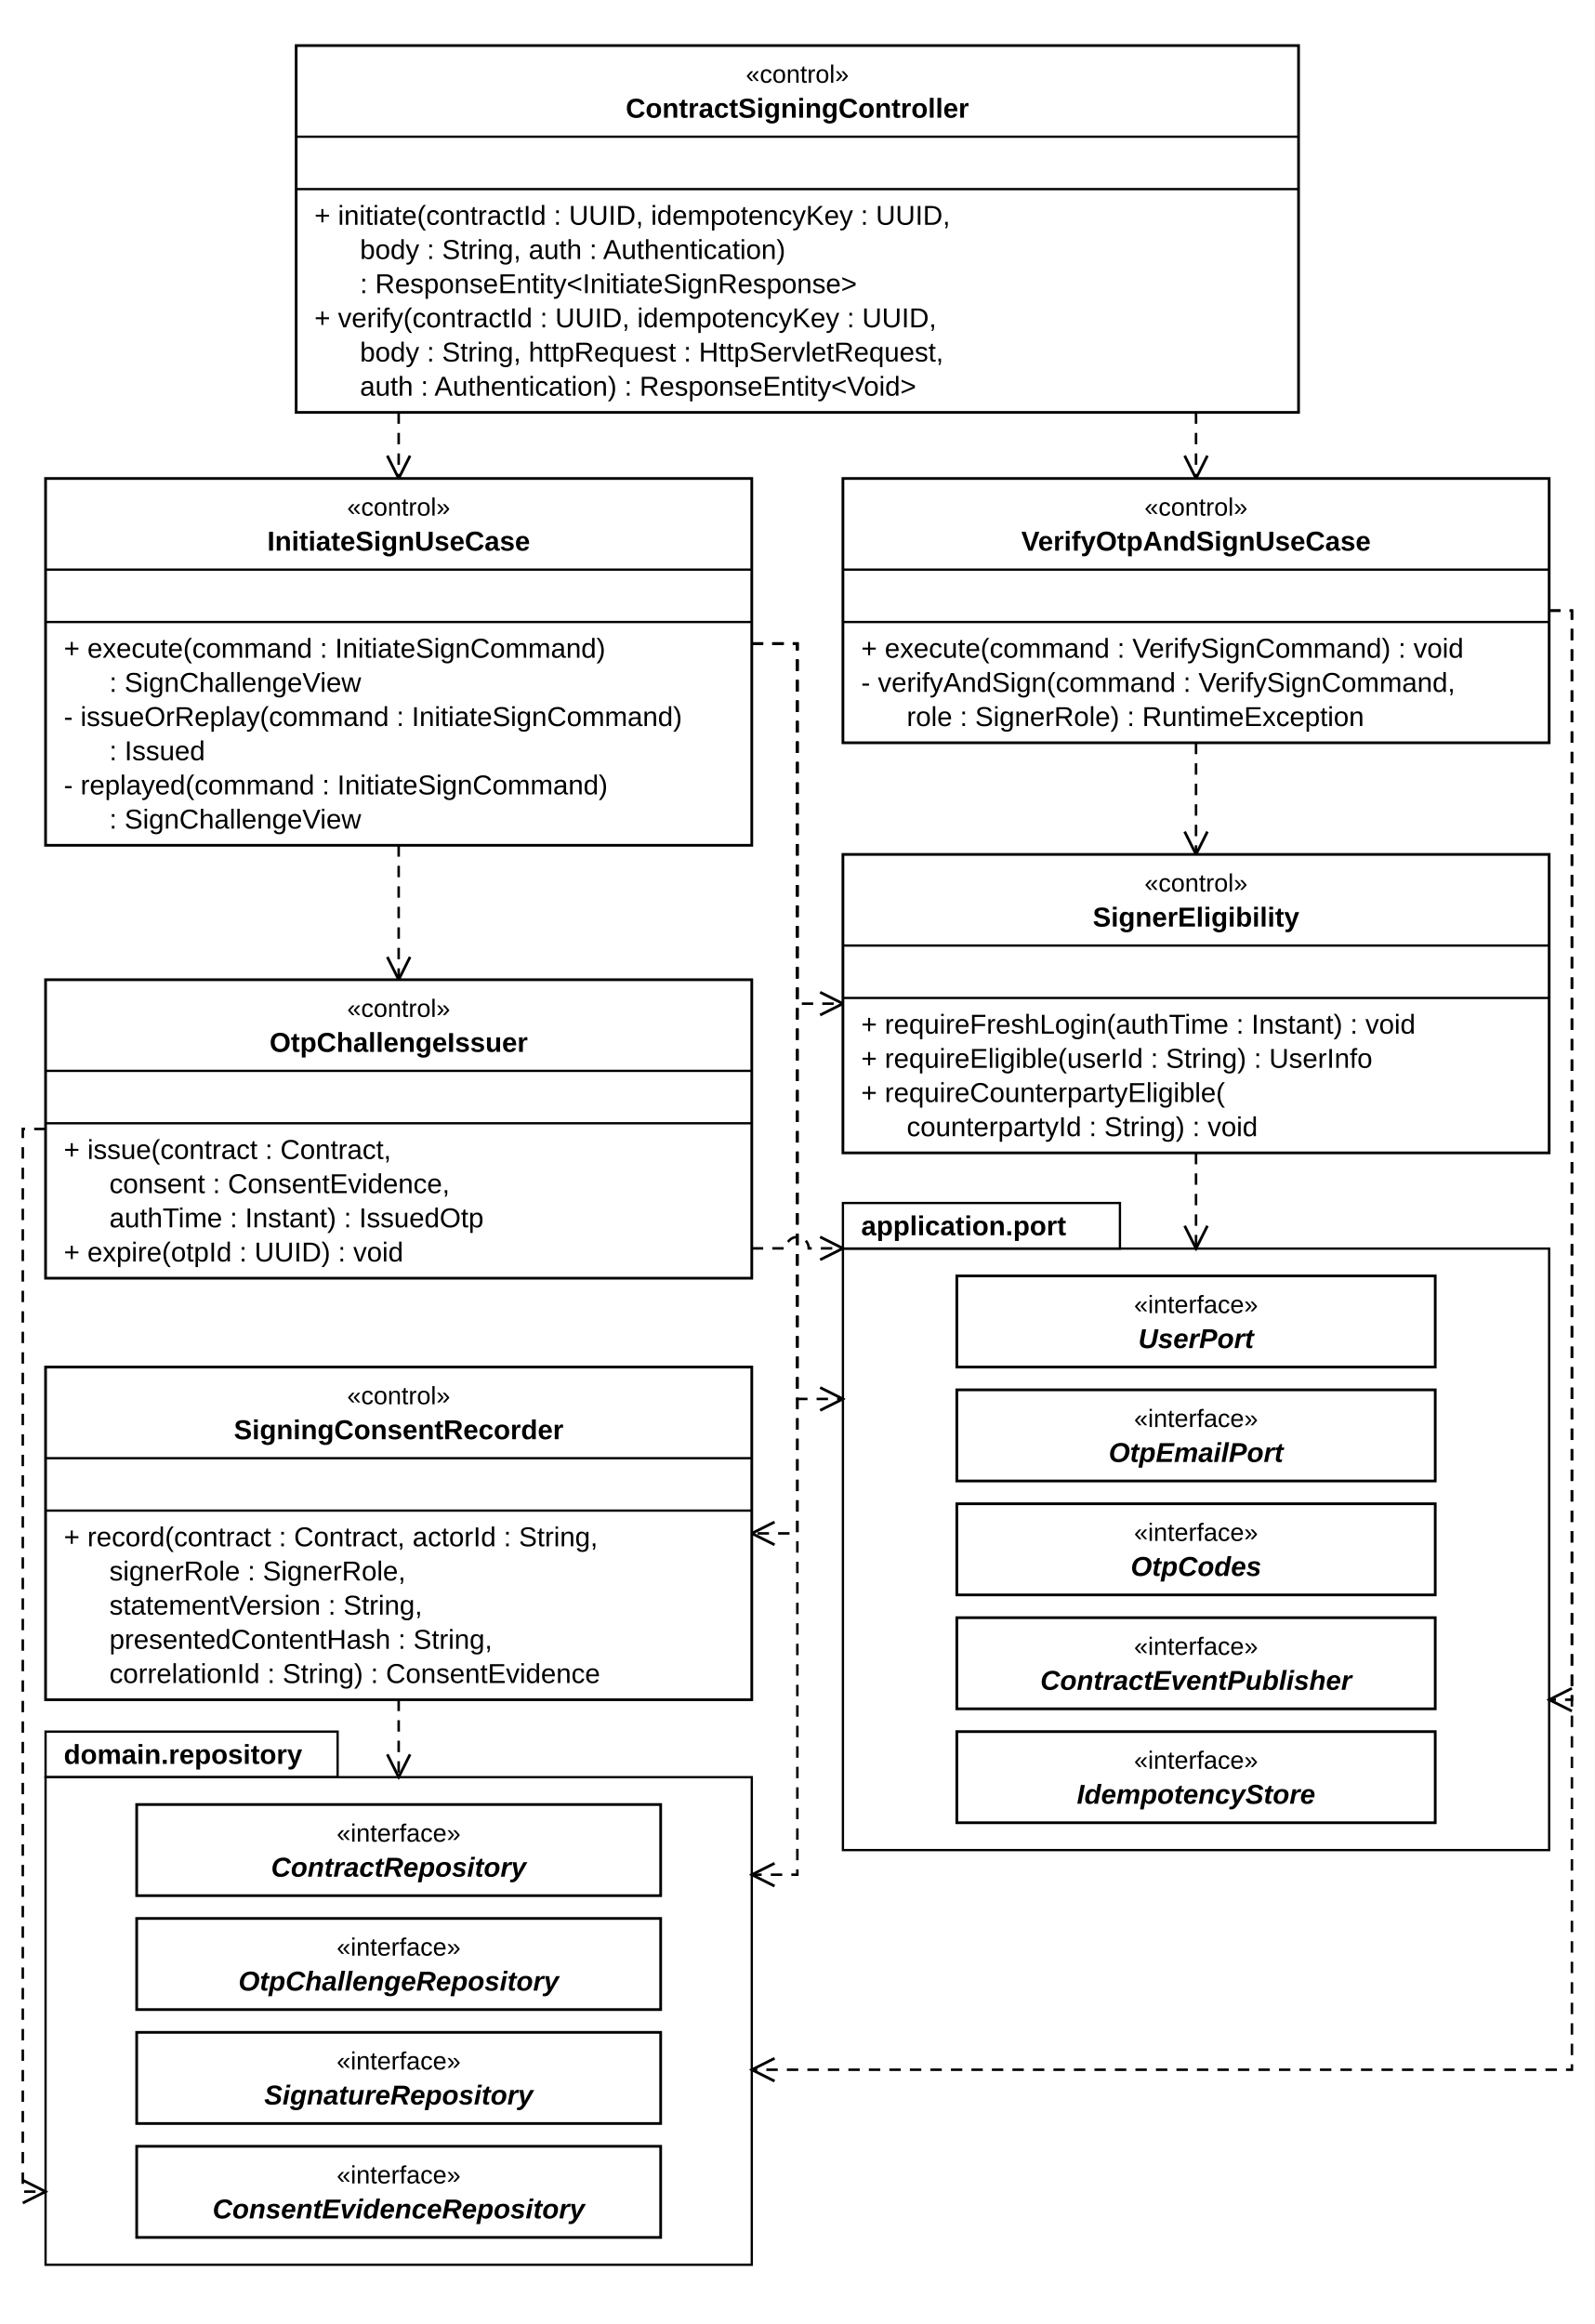
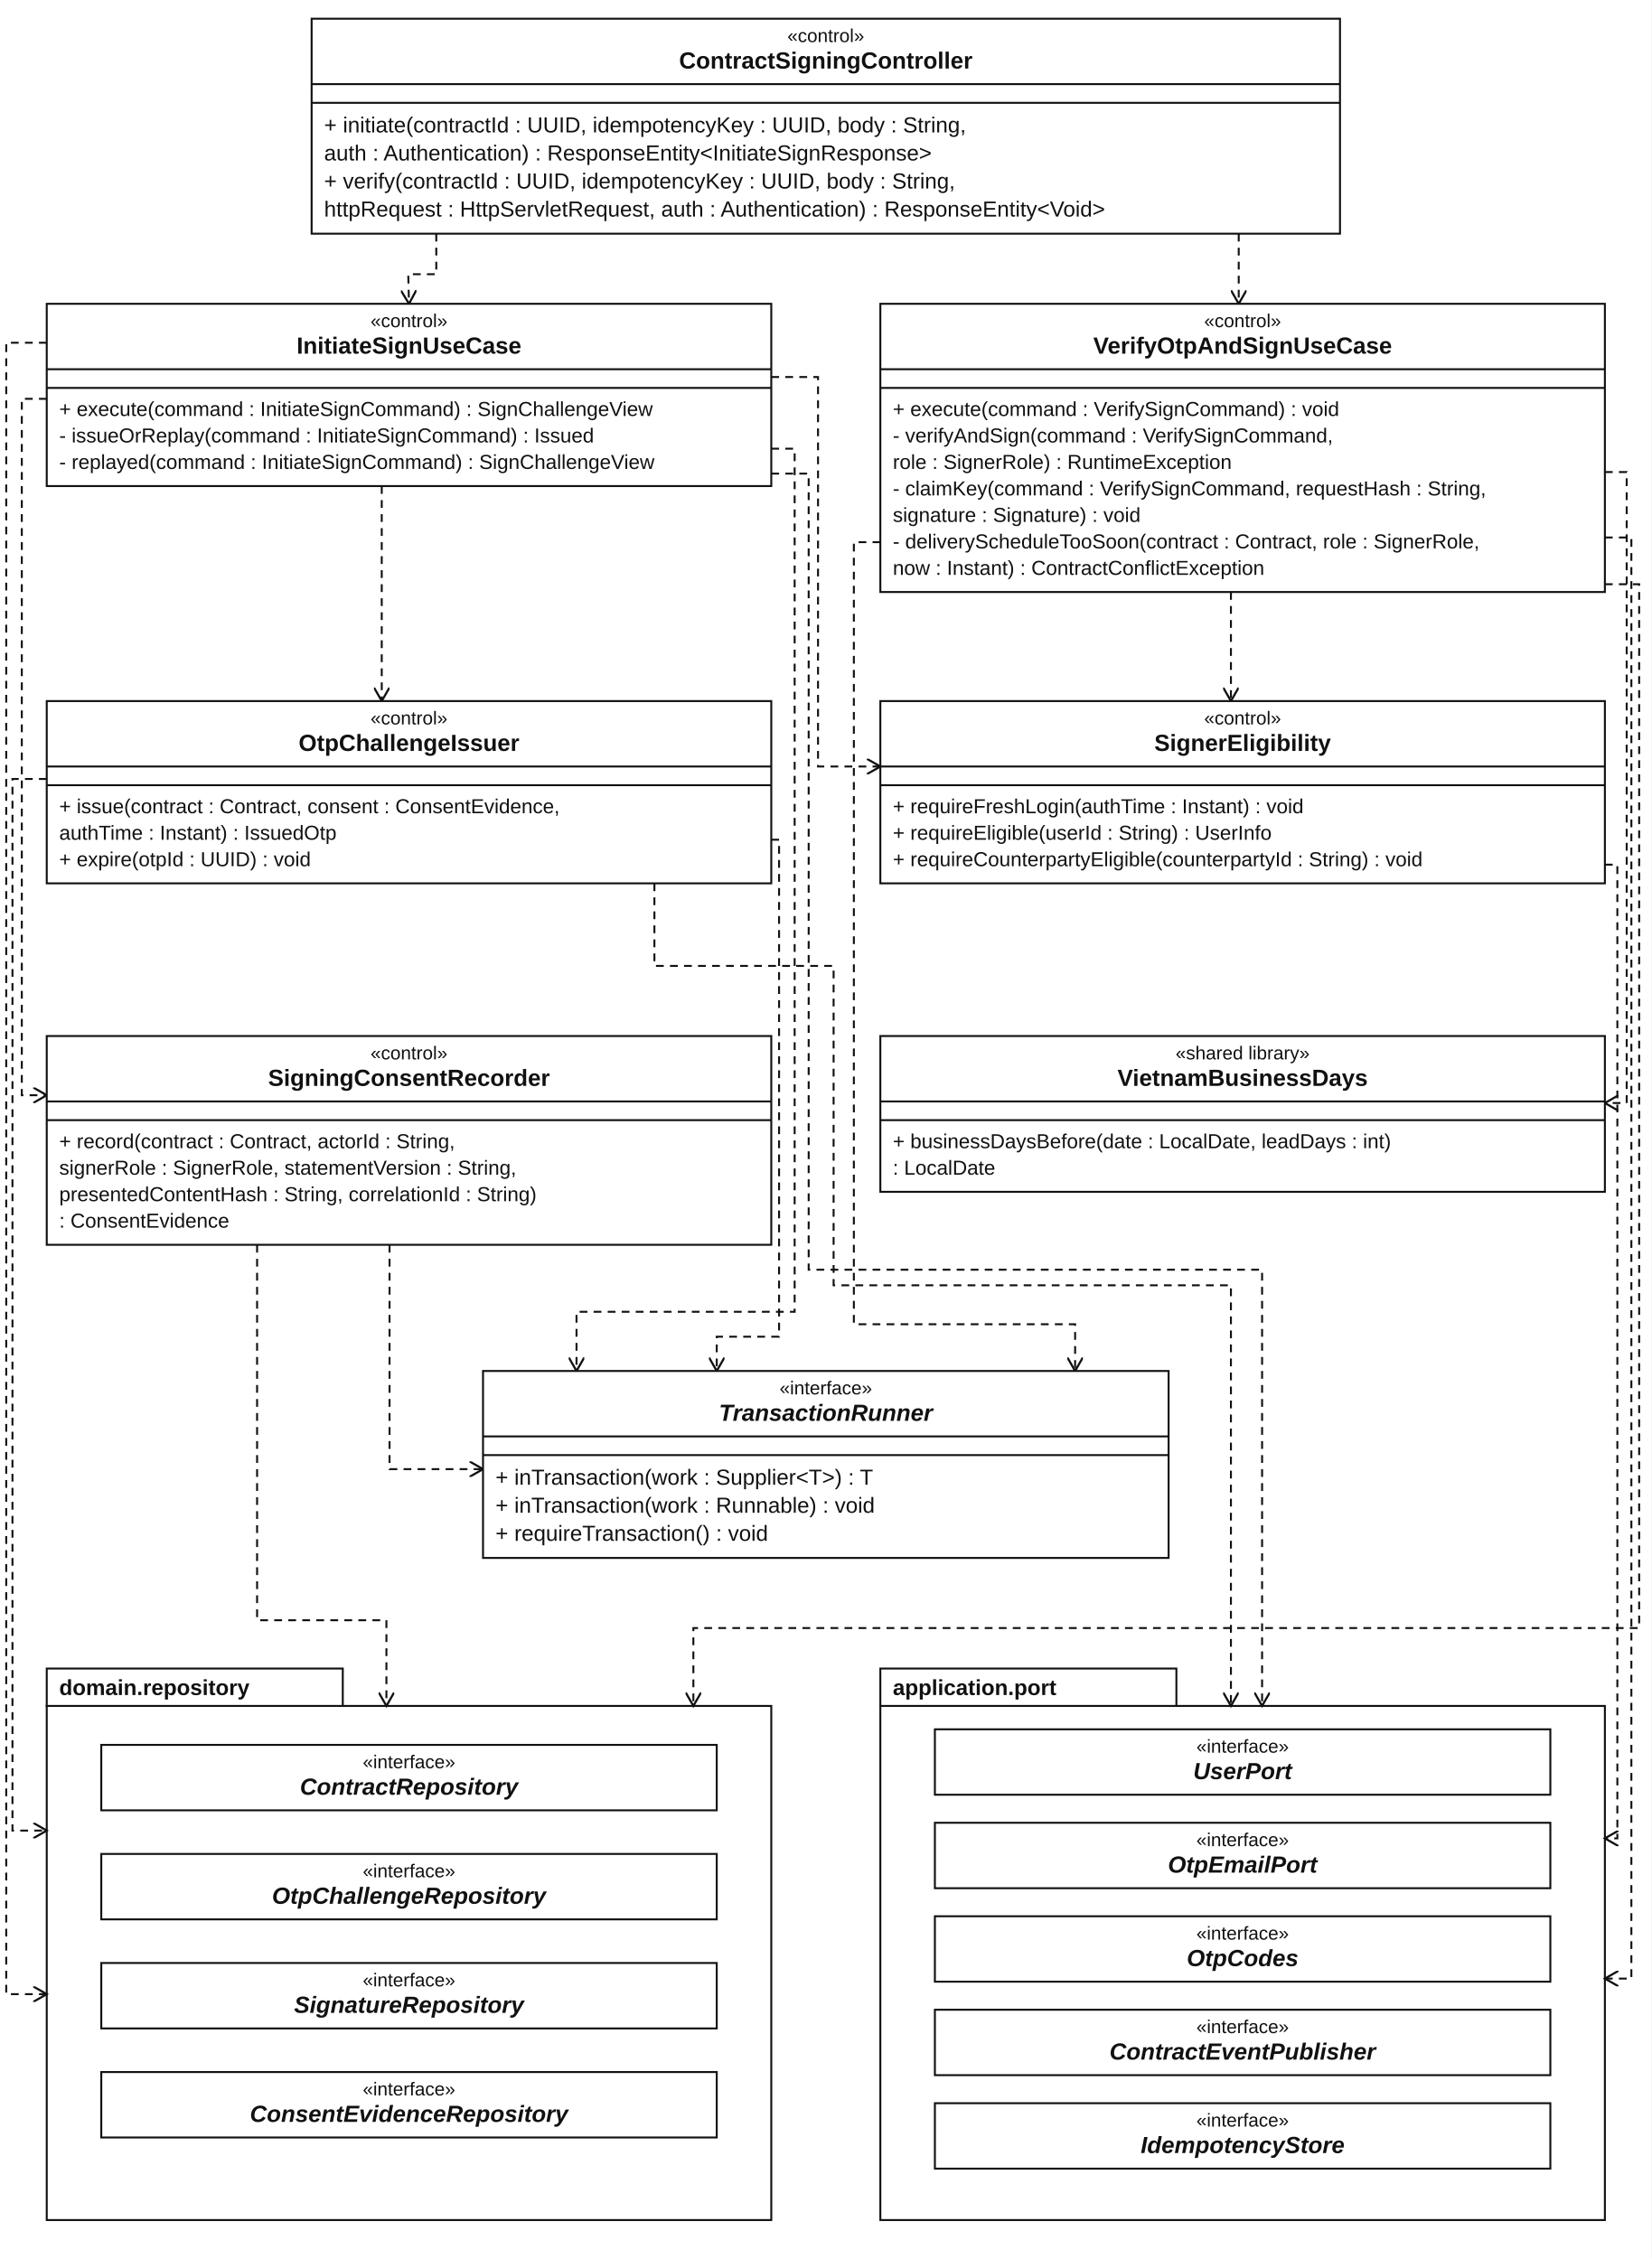
- <svg xmlns="http://www.w3.org/2000/svg" width="700" height="1020" viewBox="0 0 700 1020" font-family="Arial" font-size="12">
+ <svg xmlns="http://www.w3.org/2000/svg" width="1060" height="1450" viewBox="0 0 1060 1450">
  <defs>
-     <marker id="open" viewBox="0 0 12 12" refX="11" refY="6" markerWidth="12" markerHeight="12" markerUnits="userSpaceOnUse" orient="auto">
-       <path d="M1,1 L11,6 L1,11" fill="none" stroke="black" stroke-width="1.2" />
+     <marker id="arrow" markerWidth="8" markerHeight="8" refX="7" refY="4" orient="auto">
+       <path d="M0 0L7 4L0 8" fill="none" stroke="#111" stroke-width="1.1" />
    </marker>
-     <marker id="tri" viewBox="0 0 14 14" refX="13" refY="7" markerWidth="14" markerHeight="14" markerUnits="userSpaceOnUse" orient="auto">
-       <path d="M1,1 L13,7 L1,13 Z" fill="white" stroke="black" />
-     </marker>
-     <marker id="dia" viewBox="0 0 18 10" refX="1" refY="5" markerWidth="18" markerHeight="10" markerUnits="userSpaceOnUse" orient="auto">
-       <path d="M1,5 L9,1 L17,5 L9,9 Z" fill="black" />
+     <marker id="diamond" markerWidth="13" markerHeight="9" refX="0" refY="4.5" orient="auto">
+       <path d="M0 4.5L6 0L12 4.5L6 9Z" fill="#111" />
    </marker>
  </defs>
-   <rect x="0" y="0" width="700" height="1020" fill="white" />
-   <path d="M175,181.0 L175,210.0" fill="none" stroke="black" stroke-width="1.1" stroke-dasharray="5,4" marker-end="url(#open)" />
-   <path d="M525,181.0 L525,210.0" fill="none" stroke="black" stroke-width="1.1" stroke-dasharray="5,4" marker-end="url(#open)" />
-   <path d="M525,326.0 L525,375.0" fill="none" stroke="black" stroke-width="1.1" stroke-dasharray="5,4" marker-end="url(#open)" />
-   <path d="M525,506.0 L525.0,548.0" fill="none" stroke="black" stroke-width="1.1" stroke-dasharray="5,4" marker-end="url(#open)" />
-   <path d="M175,371.0 L175,430.0" fill="none" stroke="black" stroke-width="1.1" stroke-dasharray="5,4" marker-end="url(#open)" />
-   <path d="M175,746.0 L175.0,780.0" fill="none" stroke="black" stroke-width="1.1" stroke-dasharray="5,4" marker-end="url(#open)" />
-   <path d="M330,282.45 L350,282.45 L350,440.5 L370,440.5" fill="none" stroke="black" stroke-width="1.1" stroke-dasharray="5,4" marker-end="url(#open)" />
-   <path d="M330,282.45 L350,282.45 L350,614.0 L370,614.0" fill="none" stroke="black" stroke-width="1.1" stroke-dasharray="5,4" marker-end="url(#open)" />
-   <path d="M330,282.45 L350,282.45 L350,673.0 L330,673.0" fill="none" stroke="black" stroke-width="1.1" stroke-dasharray="5,4" marker-end="url(#open)" />
-   <path d="M330,282.45 L350,282.45 L350,822.8 L330,822.8" fill="none" stroke="black" stroke-width="1.1" stroke-dasharray="5,4" marker-end="url(#open)" />
-   <path d="M680,268.0 L690,268.0 L690,746.0 L680,746.0" fill="none" stroke="black" stroke-width="1.1" stroke-dasharray="5,4" marker-end="url(#open)" />
-   <path d="M680,268.0 L690,268.0 L690,908.4 L330,908.4" fill="none" stroke="black" stroke-width="1.1" stroke-dasharray="5,4" marker-end="url(#open)" />
-   <path d="M330,547.9 L345.0,547.9 A5.0,5.0 0 0 1 355.0,547.9 L370,547.9" fill="none" stroke="black" stroke-width="1.1" stroke-dasharray="5,4" marker-end="url(#open)" />
-   <path d="M20,495.5 L10,495.5 L10,961.9 L20,961.9" fill="none" stroke="black" stroke-width="1.1" stroke-dasharray="5,4" marker-end="url(#open)" />
-   <rect x="130.0" y="20.0" width="440" height="161" fill="white" stroke="black" stroke-width="1.2" />
-   <text text-anchor="middle" dominant-baseline="central" font-size="11">
-     <tspan x="350" y="32.5">«control»</tspan>
-   </text>
-   <text text-anchor="middle" dominant-baseline="central" font-size="12" font-weight="bold">
-     <tspan x="350" y="47.5">ContractSigningController</tspan>
-   </text>
-   <line x1="130.0" y1="60.0" x2="570.0" y2="60.0" stroke="black" />
-   <line x1="130.0" y1="83.0" x2="570.0" y2="83.0" stroke="black" />
-   <text text-anchor="start" dominant-baseline="central" font-size="12" xml:space="preserve">
-     <tspan x="138.0" y="94.5">+ initiate(contractId : UUID, idempotencyKey : UUID,</tspan>
-   </text>
-   <text text-anchor="start" dominant-baseline="central" font-size="12" xml:space="preserve">
-     <tspan x="138.0" y="109.5">      body : String, auth : Authentication)</tspan>
-   </text>
-   <text text-anchor="start" dominant-baseline="central" font-size="12" xml:space="preserve">
-     <tspan x="138.0" y="124.5">      : ResponseEntity&lt;InitiateSignResponse&gt;</tspan>
-   </text>
-   <text text-anchor="start" dominant-baseline="central" font-size="12" xml:space="preserve">
-     <tspan x="138.0" y="139.5">+ verify(contractId : UUID, idempotencyKey : UUID,</tspan>
-   </text>
-   <text text-anchor="start" dominant-baseline="central" font-size="12" xml:space="preserve">
-     <tspan x="138.0" y="154.5">      body : String, httpRequest : HttpServletRequest,</tspan>
-   </text>
-   <text text-anchor="start" dominant-baseline="central" font-size="12" xml:space="preserve">
-     <tspan x="138.0" y="169.5">      auth : Authentication) : ResponseEntity&lt;Void&gt;</tspan>
-   </text>
-   <rect x="20.0" y="210.0" width="310" height="161" fill="white" stroke="black" stroke-width="1.2" />
-   <text text-anchor="middle" dominant-baseline="central" font-size="11">
-     <tspan x="175" y="222.5">«control»</tspan>
-   </text>
-   <text text-anchor="middle" dominant-baseline="central" font-size="12" font-weight="bold">
-     <tspan x="175" y="237.5">InitiateSignUseCase</tspan>
-   </text>
-   <line x1="20.0" y1="250.0" x2="330.0" y2="250.0" stroke="black" />
-   <line x1="20.0" y1="273.0" x2="330.0" y2="273.0" stroke="black" />
-   <text text-anchor="start" dominant-baseline="central" font-size="12" xml:space="preserve">
-     <tspan x="28.0" y="284.5">+ execute(command : InitiateSignCommand)</tspan>
-   </text>
-   <text text-anchor="start" dominant-baseline="central" font-size="12" xml:space="preserve">
-     <tspan x="28.0" y="299.5">      : SignChallengeView</tspan>
-   </text>
-   <text text-anchor="start" dominant-baseline="central" font-size="12" xml:space="preserve">
-     <tspan x="28.0" y="314.5">- issueOrReplay(command : InitiateSignCommand)</tspan>
-   </text>
-   <text text-anchor="start" dominant-baseline="central" font-size="12" xml:space="preserve">
-     <tspan x="28.0" y="329.5">      : Issued</tspan>
-   </text>
-   <text text-anchor="start" dominant-baseline="central" font-size="12" xml:space="preserve">
-     <tspan x="28.0" y="344.5">- replayed(command : InitiateSignCommand)</tspan>
-   </text>
-   <text text-anchor="start" dominant-baseline="central" font-size="12" xml:space="preserve">
-     <tspan x="28.0" y="359.5">      : SignChallengeView</tspan>
-   </text>
-   <rect x="370.0" y="210.0" width="310" height="116" fill="white" stroke="black" stroke-width="1.2" />
-   <text text-anchor="middle" dominant-baseline="central" font-size="11">
-     <tspan x="525" y="222.5">«control»</tspan>
-   </text>
-   <text text-anchor="middle" dominant-baseline="central" font-size="12" font-weight="bold">
-     <tspan x="525" y="237.5">VerifyOtpAndSignUseCase</tspan>
-   </text>
-   <line x1="370.0" y1="250.0" x2="680.0" y2="250.0" stroke="black" />
-   <line x1="370.0" y1="273.0" x2="680.0" y2="273.0" stroke="black" />
-   <text text-anchor="start" dominant-baseline="central" font-size="12" xml:space="preserve">
-     <tspan x="378.0" y="284.5">+ execute(command : VerifySignCommand) : void</tspan>
-   </text>
-   <text text-anchor="start" dominant-baseline="central" font-size="12" xml:space="preserve">
-     <tspan x="378.0" y="299.5">- verifyAndSign(command : VerifySignCommand,</tspan>
-   </text>
-   <text text-anchor="start" dominant-baseline="central" font-size="12" xml:space="preserve">
-     <tspan x="378.0" y="314.5">      role : SignerRole) : RuntimeException</tspan>
-   </text>
-   <rect x="370.0" y="375.0" width="310" height="131" fill="white" stroke="black" stroke-width="1.2" />
-   <text text-anchor="middle" dominant-baseline="central" font-size="11">
-     <tspan x="525" y="387.5">«control»</tspan>
-   </text>
-   <text text-anchor="middle" dominant-baseline="central" font-size="12" font-weight="bold">
-     <tspan x="525" y="402.5">SignerEligibility</tspan>
-   </text>
-   <line x1="370.0" y1="415.0" x2="680.0" y2="415.0" stroke="black" />
-   <line x1="370.0" y1="438.0" x2="680.0" y2="438.0" stroke="black" />
-   <text text-anchor="start" dominant-baseline="central" font-size="12" xml:space="preserve">
-     <tspan x="378.0" y="449.5">+ requireFreshLogin(authTime : Instant) : void</tspan>
-   </text>
-   <text text-anchor="start" dominant-baseline="central" font-size="12" xml:space="preserve">
-     <tspan x="378.0" y="464.5">+ requireEligible(userId : String) : UserInfo</tspan>
-   </text>
-   <text text-anchor="start" dominant-baseline="central" font-size="12" xml:space="preserve">
-     <tspan x="378.0" y="479.5">+ requireCounterpartyEligible(</tspan>
-   </text>
-   <text text-anchor="start" dominant-baseline="central" font-size="12" xml:space="preserve">
-     <tspan x="378.0" y="494.5">      counterpartyId : String) : void</tspan>
-   </text>
-   <rect x="20.0" y="430.0" width="310" height="131" fill="white" stroke="black" stroke-width="1.2" />
-   <text text-anchor="middle" dominant-baseline="central" font-size="11">
-     <tspan x="175" y="442.5">«control»</tspan>
-   </text>
-   <text text-anchor="middle" dominant-baseline="central" font-size="12" font-weight="bold">
-     <tspan x="175" y="457.5">OtpChallengeIssuer</tspan>
-   </text>
-   <line x1="20.0" y1="470.0" x2="330.0" y2="470.0" stroke="black" />
-   <line x1="20.0" y1="493.0" x2="330.0" y2="493.0" stroke="black" />
-   <text text-anchor="start" dominant-baseline="central" font-size="12" xml:space="preserve">
-     <tspan x="28.0" y="504.5">+ issue(contract : Contract,</tspan>
-   </text>
-   <text text-anchor="start" dominant-baseline="central" font-size="12" xml:space="preserve">
-     <tspan x="28.0" y="519.5">      consent : ConsentEvidence,</tspan>
-   </text>
-   <text text-anchor="start" dominant-baseline="central" font-size="12" xml:space="preserve">
-     <tspan x="28.0" y="534.5">      authTime : Instant) : IssuedOtp</tspan>
-   </text>
-   <text text-anchor="start" dominant-baseline="central" font-size="12" xml:space="preserve">
-     <tspan x="28.0" y="549.5">+ expire(otpId : UUID) : void</tspan>
-   </text>
-   <rect x="20.0" y="600.0" width="310" height="146" fill="white" stroke="black" stroke-width="1.2" />
-   <text text-anchor="middle" dominant-baseline="central" font-size="11">
-     <tspan x="175" y="612.5">«control»</tspan>
-   </text>
-   <text text-anchor="middle" dominant-baseline="central" font-size="12" font-weight="bold">
-     <tspan x="175" y="627.5">SigningConsentRecorder</tspan>
-   </text>
-   <line x1="20.0" y1="640.0" x2="330.0" y2="640.0" stroke="black" />
-   <line x1="20.0" y1="663.0" x2="330.0" y2="663.0" stroke="black" />
-   <text text-anchor="start" dominant-baseline="central" font-size="12" xml:space="preserve">
-     <tspan x="28.0" y="674.5">+ record(contract : Contract, actorId : String,</tspan>
-   </text>
-   <text text-anchor="start" dominant-baseline="central" font-size="12" xml:space="preserve">
-     <tspan x="28.0" y="689.5">      signerRole : SignerRole,</tspan>
-   </text>
-   <text text-anchor="start" dominant-baseline="central" font-size="12" xml:space="preserve">
-     <tspan x="28.0" y="704.5">      statementVersion : String,</tspan>
-   </text>
-   <text text-anchor="start" dominant-baseline="central" font-size="12" xml:space="preserve">
-     <tspan x="28.0" y="719.5">      presentedContentHash : String,</tspan>
-   </text>
-   <text text-anchor="start" dominant-baseline="central" font-size="12" xml:space="preserve">
-     <tspan x="28.0" y="734.5">      correlationId : String) : ConsentEvidence</tspan>
-   </text>
-   <rect x="370.0" y="528.0" width="121.6" height="20" fill="white" stroke="black" />
-   <rect x="370.0" y="548.0" width="310" height="264" fill="none" stroke="black" />
-   <text text-anchor="start" dominant-baseline="central" font-size="12" font-weight="bold">
-     <tspan x="378.0" y="538.0">application.port</tspan>
-   </text>
-   <rect x="420.0" y="560.0" width="210" height="40" fill="white" stroke="black" stroke-width="1.2" />
-   <text text-anchor="middle" dominant-baseline="central" font-size="11">
-     <tspan x="525" y="572.5">«interface»</tspan>
-   </text>
-   <text text-anchor="middle" dominant-baseline="central" font-size="12" font-weight="bold" font-style="italic">
-     <tspan x="525" y="587.5">UserPort</tspan>
-   </text>
-   <rect x="420.0" y="610.0" width="210" height="40" fill="white" stroke="black" stroke-width="1.2" />
-   <text text-anchor="middle" dominant-baseline="central" font-size="11">
-     <tspan x="525" y="622.5">«interface»</tspan>
-   </text>
-   <text text-anchor="middle" dominant-baseline="central" font-size="12" font-weight="bold" font-style="italic">
-     <tspan x="525" y="637.5">OtpEmailPort</tspan>
-   </text>
-   <rect x="420.0" y="660.0" width="210" height="40" fill="white" stroke="black" stroke-width="1.2" />
-   <text text-anchor="middle" dominant-baseline="central" font-size="11">
-     <tspan x="525" y="672.5">«interface»</tspan>
-   </text>
-   <text text-anchor="middle" dominant-baseline="central" font-size="12" font-weight="bold" font-style="italic">
-     <tspan x="525" y="687.5">OtpCodes</tspan>
-   </text>
-   <rect x="420.0" y="710.0" width="210" height="40" fill="white" stroke="black" stroke-width="1.2" />
-   <text text-anchor="middle" dominant-baseline="central" font-size="11">
-     <tspan x="525" y="722.5">«interface»</tspan>
-   </text>
-   <text text-anchor="middle" dominant-baseline="central" font-size="12" font-weight="bold" font-style="italic">
-     <tspan x="525" y="737.5">ContractEventPublisher</tspan>
-   </text>
-   <rect x="420.0" y="760.0" width="210" height="40" fill="white" stroke="black" stroke-width="1.2" />
-   <text text-anchor="middle" dominant-baseline="central" font-size="11">
-     <tspan x="525" y="772.5">«interface»</tspan>
-   </text>
-   <text text-anchor="middle" dominant-baseline="central" font-size="12" font-weight="bold" font-style="italic">
-     <tspan x="525" y="787.5">IdempotencyStore</tspan>
-   </text>
-   <rect x="20.0" y="760.0" width="128.2" height="20" fill="white" stroke="black" />
-   <rect x="20.0" y="780.0" width="310" height="214" fill="none" stroke="black" />
-   <text text-anchor="start" dominant-baseline="central" font-size="12" font-weight="bold">
-     <tspan x="28.0" y="770.0">domain.repository</tspan>
-   </text>
-   <rect x="60.0" y="792.0" width="230" height="40" fill="white" stroke="black" stroke-width="1.2" />
-   <text text-anchor="middle" dominant-baseline="central" font-size="11">
-     <tspan x="175" y="804.5">«interface»</tspan>
-   </text>
-   <text text-anchor="middle" dominant-baseline="central" font-size="12" font-weight="bold" font-style="italic">
-     <tspan x="175" y="819.5">ContractRepository</tspan>
-   </text>
-   <rect x="60.0" y="842.0" width="230" height="40" fill="white" stroke="black" stroke-width="1.2" />
-   <text text-anchor="middle" dominant-baseline="central" font-size="11">
-     <tspan x="175" y="854.5">«interface»</tspan>
-   </text>
-   <text text-anchor="middle" dominant-baseline="central" font-size="12" font-weight="bold" font-style="italic">
-     <tspan x="175" y="869.5">OtpChallengeRepository</tspan>
-   </text>
-   <rect x="60.0" y="892.0" width="230" height="40" fill="white" stroke="black" stroke-width="1.2" />
-   <text text-anchor="middle" dominant-baseline="central" font-size="11">
-     <tspan x="175" y="904.5">«interface»</tspan>
-   </text>
-   <text text-anchor="middle" dominant-baseline="central" font-size="12" font-weight="bold" font-style="italic">
-     <tspan x="175" y="919.5">SignatureRepository</tspan>
-   </text>
-   <rect x="60.0" y="942.0" width="230" height="40" fill="white" stroke="black" stroke-width="1.2" />
-   <text text-anchor="middle" dominant-baseline="central" font-size="11">
-     <tspan x="175" y="954.5">«interface»</tspan>
-   </text>
-   <text text-anchor="middle" dominant-baseline="central" font-size="12" font-weight="bold" font-style="italic">
-     <tspan x="175" y="969.5">ConsentEvidenceRepository</tspan>
-   </text>
+   <rect width="100%" height="100%" fill="white" />
+   <rect x="30" y="1095" width="465" height="330" fill="none" stroke="#111" stroke-width="1.25" />
+   <rect x="30" y="1071" width="190" height="24" fill="white" stroke="#111" stroke-width="1.25" />
+   <rect x="565" y="1095" width="465" height="330" fill="none" stroke="#111" stroke-width="1.25" />
+   <rect x="565" y="1071" width="190" height="24" fill="white" stroke="#111" stroke-width="1.25" />
+   <path d="M280,150 L280,176 L262,176 L262.5,195" fill="none" stroke="#111" stroke-width="1.25" stroke-dasharray="5 4" marker-end="url(#arrow)" />
+   <path d="M795,150 L795,195" fill="none" stroke="#111" stroke-width="1.25" stroke-dasharray="5 4" marker-end="url(#arrow)" />
+   <path d="M245,312 L245,450" fill="none" stroke="#111" stroke-width="1.25" stroke-dasharray="5 4" marker-end="url(#arrow)" />
+   <path d="M790,380 L790,450" fill="none" stroke="#111" stroke-width="1.25" stroke-dasharray="5 4" marker-end="url(#arrow)" />
+   <path d="M495,242 L525,242 L525,492 L565,492" fill="none" stroke="#111" stroke-width="1.25" stroke-dasharray="5 4" marker-end="url(#arrow)" />
+   <path d="M30,256 L14,256 L14,703 L30,703" fill="none" stroke="#111" stroke-width="1.25" stroke-dasharray="5 4" marker-end="url(#arrow)" />
+   <path d="M1030,303 L1044,303 L1044,708 L1030,708" fill="none" stroke="#111" stroke-width="1.25" stroke-dasharray="5 4" marker-end="url(#arrow)" />
+   <path d="M495,288 L510,288 L510,842 L370,842 L370,880" fill="none" stroke="#111" stroke-width="1.25" stroke-dasharray="5 4" marker-end="url(#arrow)" />
+   <path d="M565,348 L548,348 L548,850 L690,850 L690,880" fill="none" stroke="#111" stroke-width="1.25" stroke-dasharray="5 4" marker-end="url(#arrow)" />
+   <path d="M495,539 L500,539 L500,858 L460,858 L460,880" fill="none" stroke="#111" stroke-width="1.25" stroke-dasharray="5 4" marker-end="url(#arrow)" />
+   <path d="M250,799 L250,943 L310,943" fill="none" stroke="#111" stroke-width="1.25" stroke-dasharray="5 4" marker-end="url(#arrow)" />
+   <path d="M165,799 L165,1040 L248,1040 L248,1095" fill="none" stroke="#111" stroke-width="1.25" stroke-dasharray="5 4" marker-end="url(#arrow)" />
+   <path d="M30,500 L8,500 L8,1175 L30,1175" fill="none" stroke="#111" stroke-width="1.25" stroke-dasharray="5 4" marker-end="url(#arrow)" />
+   <path d="M30,220 L4,220 L4,1280 L30,1280" fill="none" stroke="#111" stroke-width="1.25" stroke-dasharray="5 4" marker-end="url(#arrow)" />
+   <path d="M1030,375 L1052,375 L1052,1045 L445,1045 L445,1095" fill="none" stroke="#111" stroke-width="1.25" stroke-dasharray="5 4" marker-end="url(#arrow)" />
+   <path d="M1030,555 L1038,555 L1038,1180 L1030,1180" fill="none" stroke="#111" stroke-width="1.25" stroke-dasharray="5 4" marker-end="url(#arrow)" />
+   <path d="M420,567 L420,620 L535,620 L535,825 L790,825 L790,1095" fill="none" stroke="#111" stroke-width="1.25" stroke-dasharray="5 4" marker-end="url(#arrow)" />
+   <path d="M495,304 L519,304 L519,815 L810,815 L810,1095" fill="none" stroke="#111" stroke-width="1.25" stroke-dasharray="5 4" marker-end="url(#arrow)" />
+   <path d="M1030,345 L1047,345 L1047,1270 L1030,1270" fill="none" stroke="#111" stroke-width="1.25" stroke-dasharray="5 4" marker-end="url(#arrow)" />
+   <rect x="200" y="12" width="660" height="138" fill="white" stroke="#111" stroke-width="1.25" />
+   <text x="530.0" y="27" font-family="Arial, Liberation Sans, sans-serif" font-size="12" text-anchor="middle" font-weight="normal" font-style="normal" text-decoration="none" fill="#111">«control»</text>
+   <text x="530.0" y="44" font-family="Arial, Liberation Sans, sans-serif" font-size="15" text-anchor="middle" font-weight="bold" font-style="normal" text-decoration="none" fill="#111">ContractSigningController</text>
+   <path d="M200,54 L860,54" fill="none" stroke="#111" stroke-width="1.25" />
+   <path d="M200,66 L860,66" fill="none" stroke="#111" stroke-width="1.25" />
+   <text x="208" y="85" font-family="Arial, Liberation Sans, sans-serif" font-size="14" text-anchor="start" font-weight="normal" font-style="normal" text-decoration="none" fill="#111">+ initiate(contractId : UUID, idempotencyKey : UUID, body : String,</text>
+   <text x="208" y="103" font-family="Arial, Liberation Sans, sans-serif" font-size="14" text-anchor="start" font-weight="normal" font-style="normal" text-decoration="none" fill="#111">    auth : Authentication) : ResponseEntity&lt;InitiateSignResponse&gt;</text>
+   <text x="208" y="121" font-family="Arial, Liberation Sans, sans-serif" font-size="14" text-anchor="start" font-weight="normal" font-style="normal" text-decoration="none" fill="#111">+ verify(contractId : UUID, idempotencyKey : UUID, body : String,</text>
+   <text x="208" y="139" font-family="Arial, Liberation Sans, sans-serif" font-size="14" text-anchor="start" font-weight="normal" font-style="normal" text-decoration="none" fill="#111">    httpRequest : HttpServletRequest, auth : Authentication) : ResponseEntity&lt;Void&gt;</text>
+   <rect x="30" y="195" width="465" height="117" fill="white" stroke="#111" stroke-width="1.25" />
+   <text x="262.5" y="210" font-family="Arial, Liberation Sans, sans-serif" font-size="12" text-anchor="middle" font-weight="normal" font-style="normal" text-decoration="none" fill="#111">«control»</text>
+   <text x="262.5" y="227" font-family="Arial, Liberation Sans, sans-serif" font-size="15" text-anchor="middle" font-weight="bold" font-style="normal" text-decoration="none" fill="#111">InitiateSignUseCase</text>
+   <path d="M30,237 L495,237" fill="none" stroke="#111" stroke-width="1.25" />
+   <path d="M30,249 L495,249" fill="none" stroke="#111" stroke-width="1.25" />
+   <text x="38" y="267" font-family="Arial, Liberation Sans, sans-serif" font-size="13" text-anchor="start" font-weight="normal" font-style="normal" text-decoration="none" fill="#111">+ execute(command : InitiateSignCommand) : SignChallengeView</text>
+   <text x="38" y="284" font-family="Arial, Liberation Sans, sans-serif" font-size="13" text-anchor="start" font-weight="normal" font-style="normal" text-decoration="none" fill="#111">- issueOrReplay(command : InitiateSignCommand) : Issued</text>
+   <text x="38" y="301" font-family="Arial, Liberation Sans, sans-serif" font-size="13" text-anchor="start" font-weight="normal" font-style="normal" text-decoration="none" fill="#111">- replayed(command : InitiateSignCommand) : SignChallengeView</text>
+   <rect x="565" y="195" width="465" height="185" fill="white" stroke="#111" stroke-width="1.25" />
+   <text x="797.5" y="210" font-family="Arial, Liberation Sans, sans-serif" font-size="12" text-anchor="middle" font-weight="normal" font-style="normal" text-decoration="none" fill="#111">«control»</text>
+   <text x="797.5" y="227" font-family="Arial, Liberation Sans, sans-serif" font-size="15" text-anchor="middle" font-weight="bold" font-style="normal" text-decoration="none" fill="#111">VerifyOtpAndSignUseCase</text>
+   <path d="M565,237 L1030,237" fill="none" stroke="#111" stroke-width="1.25" />
+   <path d="M565,249 L1030,249" fill="none" stroke="#111" stroke-width="1.25" />
+   <text x="573" y="267" font-family="Arial, Liberation Sans, sans-serif" font-size="13" text-anchor="start" font-weight="normal" font-style="normal" text-decoration="none" fill="#111">+ execute(command : VerifySignCommand) : void</text>
+   <text x="573" y="284" font-family="Arial, Liberation Sans, sans-serif" font-size="13" text-anchor="start" font-weight="normal" font-style="normal" text-decoration="none" fill="#111">- verifyAndSign(command : VerifySignCommand,</text>
+   <text x="573" y="301" font-family="Arial, Liberation Sans, sans-serif" font-size="13" text-anchor="start" font-weight="normal" font-style="normal" text-decoration="none" fill="#111">    role : SignerRole) : RuntimeException</text>
+   <text x="573" y="318" font-family="Arial, Liberation Sans, sans-serif" font-size="13" text-anchor="start" font-weight="normal" font-style="normal" text-decoration="none" fill="#111">- claimKey(command : VerifySignCommand, requestHash : String,</text>
+   <text x="573" y="335" font-family="Arial, Liberation Sans, sans-serif" font-size="13" text-anchor="start" font-weight="normal" font-style="normal" text-decoration="none" fill="#111">    signature : Signature) : void</text>
+   <text x="573" y="352" font-family="Arial, Liberation Sans, sans-serif" font-size="13" text-anchor="start" font-weight="normal" font-style="normal" text-decoration="none" fill="#111">- deliveryScheduleTooSoon(contract : Contract, role : SignerRole,</text>
+   <text x="573" y="369" font-family="Arial, Liberation Sans, sans-serif" font-size="13" text-anchor="start" font-weight="normal" font-style="normal" text-decoration="none" fill="#111">    now : Instant) : ContractConflictException</text>
+   <rect x="30" y="450" width="465" height="117" fill="white" stroke="#111" stroke-width="1.25" />
+   <text x="262.5" y="465" font-family="Arial, Liberation Sans, sans-serif" font-size="12" text-anchor="middle" font-weight="normal" font-style="normal" text-decoration="none" fill="#111">«control»</text>
+   <text x="262.5" y="482" font-family="Arial, Liberation Sans, sans-serif" font-size="15" text-anchor="middle" font-weight="bold" font-style="normal" text-decoration="none" fill="#111">OtpChallengeIssuer</text>
+   <path d="M30,492 L495,492" fill="none" stroke="#111" stroke-width="1.25" />
+   <path d="M30,504 L495,504" fill="none" stroke="#111" stroke-width="1.25" />
+   <text x="38" y="522" font-family="Arial, Liberation Sans, sans-serif" font-size="13" text-anchor="start" font-weight="normal" font-style="normal" text-decoration="none" fill="#111">+ issue(contract : Contract, consent : ConsentEvidence,</text>
+   <text x="38" y="539" font-family="Arial, Liberation Sans, sans-serif" font-size="13" text-anchor="start" font-weight="normal" font-style="normal" text-decoration="none" fill="#111">    authTime : Instant) : IssuedOtp</text>
+   <text x="38" y="556" font-family="Arial, Liberation Sans, sans-serif" font-size="13" text-anchor="start" font-weight="normal" font-style="normal" text-decoration="none" fill="#111">+ expire(otpId : UUID) : void</text>
+   <rect x="565" y="450" width="465" height="117" fill="white" stroke="#111" stroke-width="1.25" />
+   <text x="797.5" y="465" font-family="Arial, Liberation Sans, sans-serif" font-size="12" text-anchor="middle" font-weight="normal" font-style="normal" text-decoration="none" fill="#111">«control»</text>
+   <text x="797.5" y="482" font-family="Arial, Liberation Sans, sans-serif" font-size="15" text-anchor="middle" font-weight="bold" font-style="normal" text-decoration="none" fill="#111">SignerEligibility</text>
+   <path d="M565,492 L1030,492" fill="none" stroke="#111" stroke-width="1.25" />
+   <path d="M565,504 L1030,504" fill="none" stroke="#111" stroke-width="1.25" />
+   <text x="573" y="522" font-family="Arial, Liberation Sans, sans-serif" font-size="13" text-anchor="start" font-weight="normal" font-style="normal" text-decoration="none" fill="#111">+ requireFreshLogin(authTime : Instant) : void</text>
+   <text x="573" y="539" font-family="Arial, Liberation Sans, sans-serif" font-size="13" text-anchor="start" font-weight="normal" font-style="normal" text-decoration="none" fill="#111">+ requireEligible(userId : String) : UserInfo</text>
+   <text x="573" y="556" font-family="Arial, Liberation Sans, sans-serif" font-size="13" text-anchor="start" font-weight="normal" font-style="normal" text-decoration="none" fill="#111">+ requireCounterpartyEligible(counterpartyId : String) : void</text>
+   <rect x="30" y="665" width="465" height="134" fill="white" stroke="#111" stroke-width="1.25" />
+   <text x="262.5" y="680" font-family="Arial, Liberation Sans, sans-serif" font-size="12" text-anchor="middle" font-weight="normal" font-style="normal" text-decoration="none" fill="#111">«control»</text>
+   <text x="262.5" y="697" font-family="Arial, Liberation Sans, sans-serif" font-size="15" text-anchor="middle" font-weight="bold" font-style="normal" text-decoration="none" fill="#111">SigningConsentRecorder</text>
+   <path d="M30,707 L495,707" fill="none" stroke="#111" stroke-width="1.25" />
+   <path d="M30,719 L495,719" fill="none" stroke="#111" stroke-width="1.25" />
+   <text x="38" y="737" font-family="Arial, Liberation Sans, sans-serif" font-size="13" text-anchor="start" font-weight="normal" font-style="normal" text-decoration="none" fill="#111">+ record(contract : Contract, actorId : String,</text>
+   <text x="38" y="754" font-family="Arial, Liberation Sans, sans-serif" font-size="13" text-anchor="start" font-weight="normal" font-style="normal" text-decoration="none" fill="#111">    signerRole : SignerRole, statementVersion : String,</text>
+   <text x="38" y="771" font-family="Arial, Liberation Sans, sans-serif" font-size="13" text-anchor="start" font-weight="normal" font-style="normal" text-decoration="none" fill="#111">    presentedContentHash : String, correlationId : String)</text>
+   <text x="38" y="788" font-family="Arial, Liberation Sans, sans-serif" font-size="13" text-anchor="start" font-weight="normal" font-style="normal" text-decoration="none" fill="#111">    : ConsentEvidence</text>
+   <rect x="565" y="665" width="465" height="100" fill="white" stroke="#111" stroke-width="1.25" />
+   <text x="797.5" y="680" font-family="Arial, Liberation Sans, sans-serif" font-size="12" text-anchor="middle" font-weight="normal" font-style="normal" text-decoration="none" fill="#111">«shared library»</text>
+   <text x="797.5" y="697" font-family="Arial, Liberation Sans, sans-serif" font-size="15" text-anchor="middle" font-weight="bold" font-style="normal" text-decoration="none" fill="#111">VietnamBusinessDays</text>
+   <path d="M565,707 L1030,707" fill="none" stroke="#111" stroke-width="1.25" />
+   <path d="M565,719 L1030,719" fill="none" stroke="#111" stroke-width="1.25" />
+   <text x="573" y="737" font-family="Arial, Liberation Sans, sans-serif" font-size="13" text-anchor="start" font-weight="normal" font-style="normal" text-decoration="none" fill="#111">+ businessDaysBefore(date : LocalDate, leadDays : int)</text>
+   <text x="573" y="754" font-family="Arial, Liberation Sans, sans-serif" font-size="13" text-anchor="start" font-weight="normal" font-style="normal" text-decoration="none" fill="#111">    : LocalDate</text>
+   <rect x="310" y="880" width="440" height="120" fill="white" stroke="#111" stroke-width="1.25" />
+   <text x="530.0" y="895" font-family="Arial, Liberation Sans, sans-serif" font-size="12" text-anchor="middle" font-weight="normal" font-style="normal" text-decoration="none" fill="#111">«interface»</text>
+   <text x="530.0" y="912" font-family="Arial, Liberation Sans, sans-serif" font-size="15" text-anchor="middle" font-weight="bold" font-style="italic" text-decoration="none" fill="#111">TransactionRunner</text>
+   <path d="M310,922 L750,922" fill="none" stroke="#111" stroke-width="1.25" />
+   <path d="M310,934 L750,934" fill="none" stroke="#111" stroke-width="1.25" />
+   <text x="318" y="953" font-family="Arial, Liberation Sans, sans-serif" font-size="14" text-anchor="start" font-weight="normal" font-style="normal" text-decoration="none" fill="#111">+ inTransaction(work : Supplier&lt;T&gt;) : T</text>
+   <text x="318" y="971" font-family="Arial, Liberation Sans, sans-serif" font-size="14" text-anchor="start" font-weight="normal" font-style="normal" text-decoration="none" fill="#111">+ inTransaction(work : Runnable) : void</text>
+   <text x="318" y="989" font-family="Arial, Liberation Sans, sans-serif" font-size="14" text-anchor="start" font-weight="normal" font-style="normal" text-decoration="none" fill="#111">+ requireTransaction() : void</text>
+   <text x="38" y="1088" font-family="Arial, Liberation Sans, sans-serif" font-size="14" text-anchor="start" font-weight="bold" font-style="normal" text-decoration="none" fill="#111">domain.repository</text>
+   <text x="573" y="1088" font-family="Arial, Liberation Sans, sans-serif" font-size="14" text-anchor="start" font-weight="bold" font-style="normal" text-decoration="none" fill="#111">application.port</text>
+   <rect x="65" y="1120" width="395" height="42" fill="white" stroke="#111" stroke-width="1.25" />
+   <text x="262.5" y="1135" font-family="Arial, Liberation Sans, sans-serif" font-size="12" text-anchor="middle" font-weight="normal" font-style="normal" text-decoration="none" fill="#111">«interface»</text>
+   <text x="262.5" y="1152" font-family="Arial, Liberation Sans, sans-serif" font-size="15" text-anchor="middle" font-weight="bold" font-style="italic" text-decoration="none" fill="#111">ContractRepository</text>
+   <rect x="65" y="1190" width="395" height="42" fill="white" stroke="#111" stroke-width="1.25" />
+   <text x="262.5" y="1205" font-family="Arial, Liberation Sans, sans-serif" font-size="12" text-anchor="middle" font-weight="normal" font-style="normal" text-decoration="none" fill="#111">«interface»</text>
+   <text x="262.5" y="1222" font-family="Arial, Liberation Sans, sans-serif" font-size="15" text-anchor="middle" font-weight="bold" font-style="italic" text-decoration="none" fill="#111">OtpChallengeRepository</text>
+   <rect x="65" y="1260" width="395" height="42" fill="white" stroke="#111" stroke-width="1.25" />
+   <text x="262.5" y="1275" font-family="Arial, Liberation Sans, sans-serif" font-size="12" text-anchor="middle" font-weight="normal" font-style="normal" text-decoration="none" fill="#111">«interface»</text>
+   <text x="262.5" y="1292" font-family="Arial, Liberation Sans, sans-serif" font-size="15" text-anchor="middle" font-weight="bold" font-style="italic" text-decoration="none" fill="#111">SignatureRepository</text>
+   <rect x="65" y="1330" width="395" height="42" fill="white" stroke="#111" stroke-width="1.25" />
+   <text x="262.5" y="1345" font-family="Arial, Liberation Sans, sans-serif" font-size="12" text-anchor="middle" font-weight="normal" font-style="normal" text-decoration="none" fill="#111">«interface»</text>
+   <text x="262.5" y="1362" font-family="Arial, Liberation Sans, sans-serif" font-size="15" text-anchor="middle" font-weight="bold" font-style="italic" text-decoration="none" fill="#111">ConsentEvidenceRepository</text>
+   <rect x="600" y="1110" width="395" height="42" fill="white" stroke="#111" stroke-width="1.25" />
+   <text x="797.5" y="1125" font-family="Arial, Liberation Sans, sans-serif" font-size="12" text-anchor="middle" font-weight="normal" font-style="normal" text-decoration="none" fill="#111">«interface»</text>
+   <text x="797.5" y="1142" font-family="Arial, Liberation Sans, sans-serif" font-size="15" text-anchor="middle" font-weight="bold" font-style="italic" text-decoration="none" fill="#111">UserPort</text>
+   <rect x="600" y="1170" width="395" height="42" fill="white" stroke="#111" stroke-width="1.25" />
+   <text x="797.5" y="1185" font-family="Arial, Liberation Sans, sans-serif" font-size="12" text-anchor="middle" font-weight="normal" font-style="normal" text-decoration="none" fill="#111">«interface»</text>
+   <text x="797.5" y="1202" font-family="Arial, Liberation Sans, sans-serif" font-size="15" text-anchor="middle" font-weight="bold" font-style="italic" text-decoration="none" fill="#111">OtpEmailPort</text>
+   <rect x="600" y="1230" width="395" height="42" fill="white" stroke="#111" stroke-width="1.25" />
+   <text x="797.5" y="1245" font-family="Arial, Liberation Sans, sans-serif" font-size="12" text-anchor="middle" font-weight="normal" font-style="normal" text-decoration="none" fill="#111">«interface»</text>
+   <text x="797.5" y="1262" font-family="Arial, Liberation Sans, sans-serif" font-size="15" text-anchor="middle" font-weight="bold" font-style="italic" text-decoration="none" fill="#111">OtpCodes</text>
+   <rect x="600" y="1290" width="395" height="42" fill="white" stroke="#111" stroke-width="1.25" />
+   <text x="797.5" y="1305" font-family="Arial, Liberation Sans, sans-serif" font-size="12" text-anchor="middle" font-weight="normal" font-style="normal" text-decoration="none" fill="#111">«interface»</text>
+   <text x="797.5" y="1322" font-family="Arial, Liberation Sans, sans-serif" font-size="15" text-anchor="middle" font-weight="bold" font-style="italic" text-decoration="none" fill="#111">ContractEventPublisher</text>
+   <rect x="600" y="1350" width="395" height="42" fill="white" stroke="#111" stroke-width="1.25" />
+   <text x="797.5" y="1365" font-family="Arial, Liberation Sans, sans-serif" font-size="12" text-anchor="middle" font-weight="normal" font-style="normal" text-decoration="none" fill="#111">«interface»</text>
+   <text x="797.5" y="1382" font-family="Arial, Liberation Sans, sans-serif" font-size="15" text-anchor="middle" font-weight="bold" font-style="italic" text-decoration="none" fill="#111">IdempotencyStore</text>
</svg>
